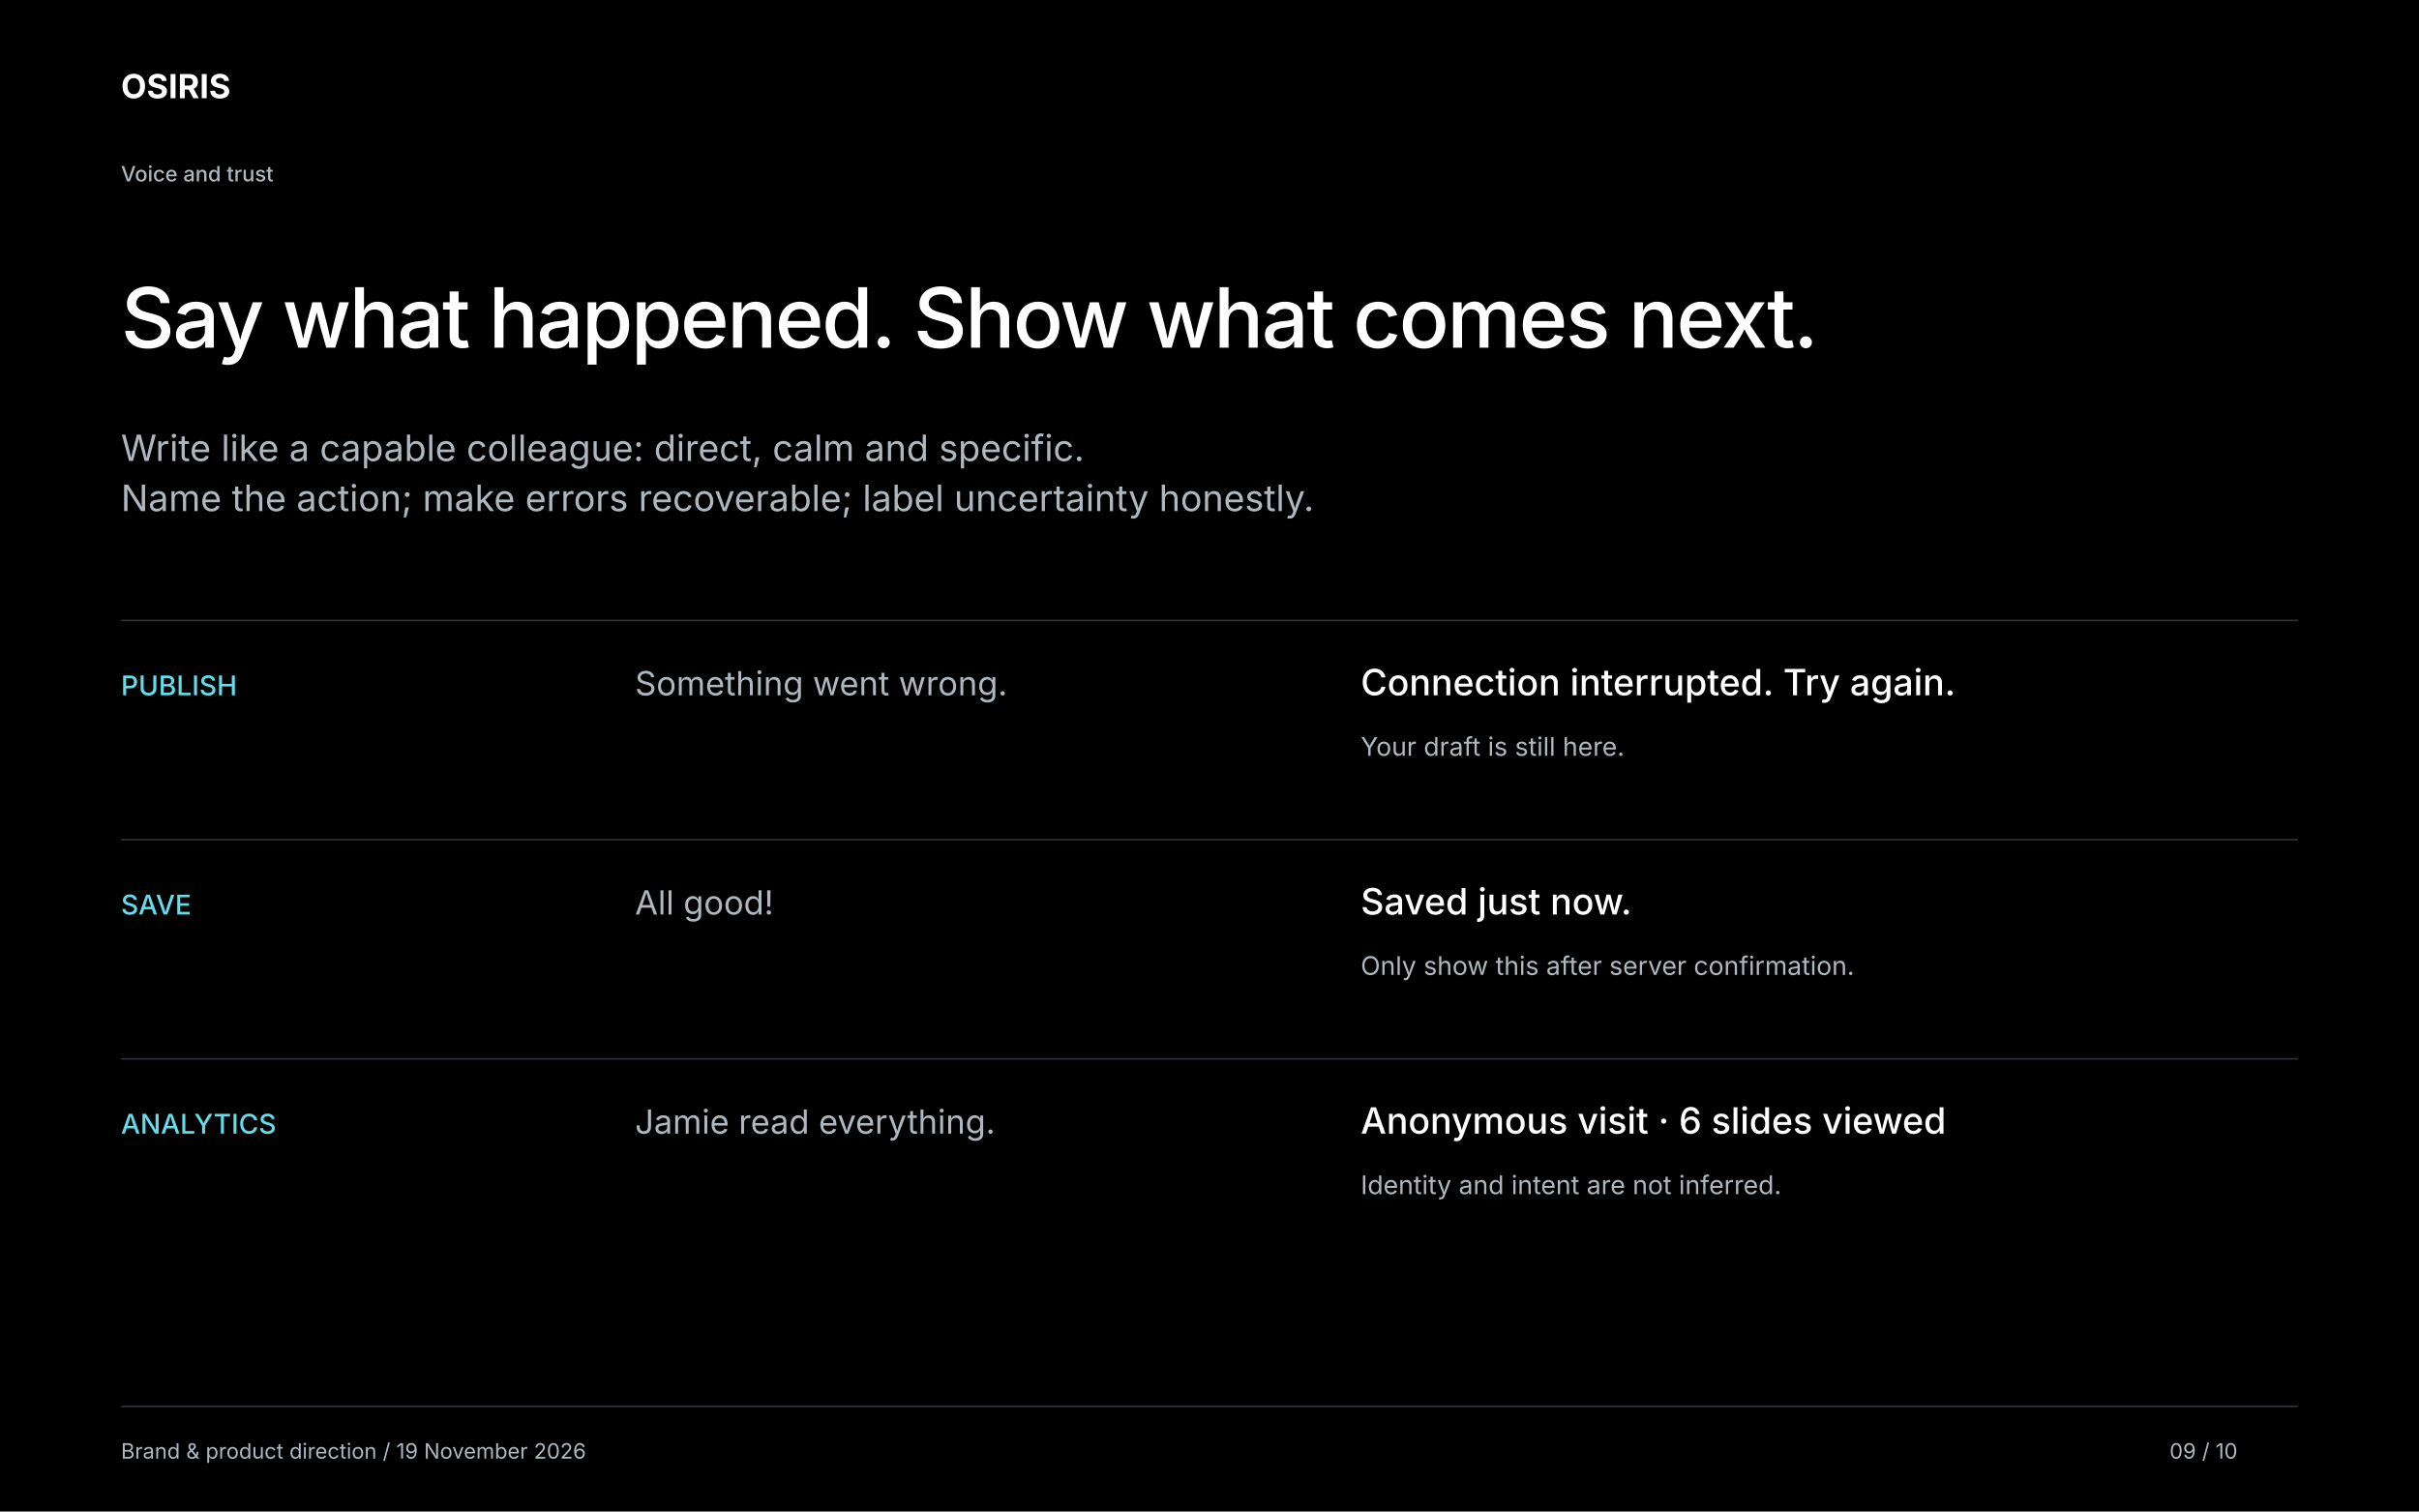
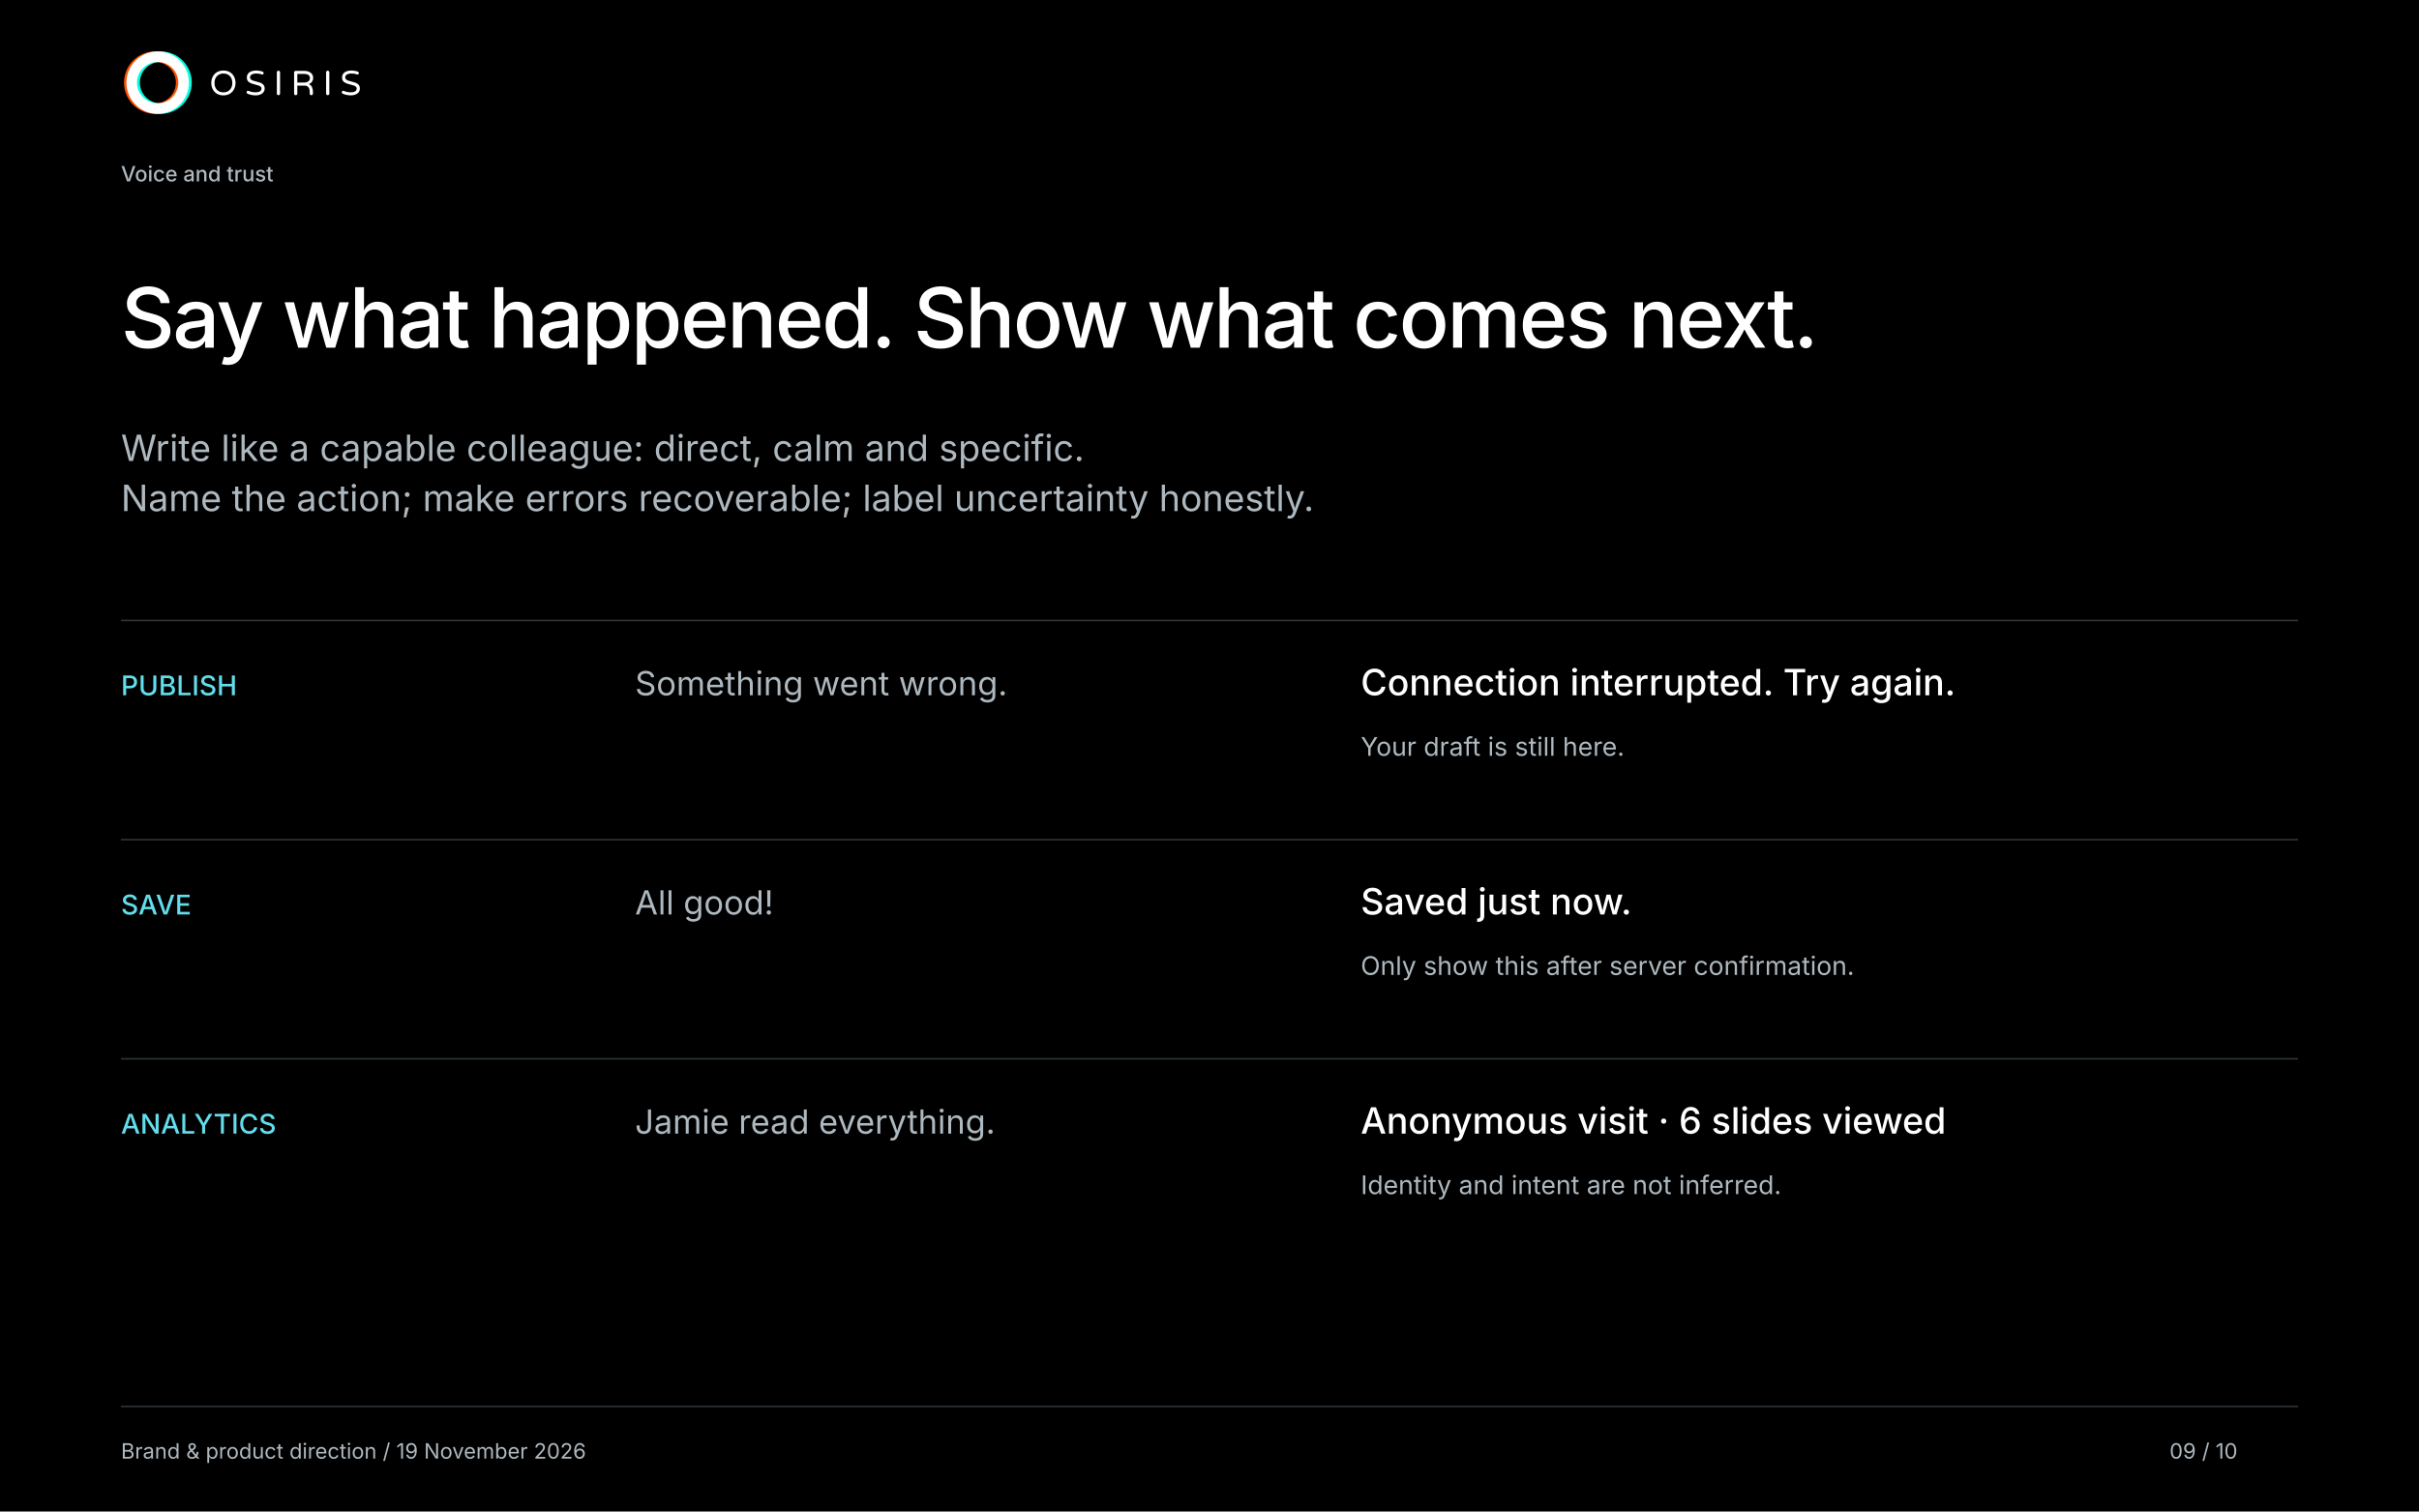
<svg xmlns="http://www.w3.org/2000/svg" width="1600" height="1000" viewBox="0 0 1600 1000">
  <rect x="0" y="0" width="1600" height="1000" rx="0" fill="#000000" stroke="none" />
-   <text x="80" y="65" fill="#FFFFFF" font-family="Inter,Arial,sans-serif" font-size="22" font-weight="650" letter-spacing="0">OSIRIS</text>
+   <rect x="72" y="25" width="180" height="58" rx="4" fill="#000000" stroke="none" />
+   <svg x="82" y="34" width="160" height="41.352" viewBox="0 0 1095 283">
+     <path d="M165.5 0C243.648 0 307 63.352 307 141.5C307 219.648 243.648 283 165.5 283C87.352 283 24 219.648 24 141.5C24 63.352 87.352 0 165.5 0ZM165.5 48C113.861 48 72 89.861 72 141.5C72 193.139 113.861 235 165.5 235C217.139 235 259 193.139 259 141.5C259 89.861 217.139 48 165.5 48Z" fill="#00FFE1" />
+     <path d="M141.5 0C219.648 0 283 63.352 283 141.5C283 219.648 219.648 283 141.5 283C63.352 283 0 219.648 0 141.5C0 63.352 63.352 0 141.5 0ZM141.5 48C89.861 48 48 89.861 48 141.5C48 193.139 89.861 235 141.5 235C193.139 235 235 193.139 235 141.5C235 89.861 193.139 48 141.5 48Z" fill="#FF5100" />
+     <path d="M450.016 199.12C439.35 199.12 429.75 196.72 421.216 191.92C413.003 187.12 406.656 180.507 402.176 172.08C397.696 163.547 395.35 153.787 395.136 142.8C395.243 137.467 395.83 132.347 396.896 127.44C398.07 122.533 399.83 118 402.176 113.84C406.55 105.307 412.896 98.64 421.216 93.84C429.536 89.04 439.136 86.64 450.016 86.64C461.11 86.64 470.763 89.04 478.976 93.84C487.19 98.533 493.536 105.147 498.016 113.68C502.496 122.213 504.843 131.92 505.056 142.8C504.843 153.787 502.496 163.44 498.016 171.76C493.536 180.293 487.136 187.013 478.816 191.92C470.603 196.72 461.003 199.12 450.016 199.12ZM450.016 185.52C458.443 185.52 465.643 183.653 471.616 179.92C477.59 176.187 482.23 171.173 485.536 164.88C488.843 158.48 490.496 151.12 490.496 142.8C490.496 134.587 488.896 127.28 485.696 120.88C482.39 114.267 477.643 109.2 471.456 105.68C465.376 102.053 458.23 100.24 450.016 100.24C441.483 100.24 434.336 102.107 428.576 105.84C422.603 109.467 417.963 114.48 414.656 120.88C411.35 127.28 409.696 134.587 409.696 142.8C409.696 151.12 411.296 158.427 414.496 164.72C417.803 171.333 422.496 176.453 428.576 180.08C434.763 183.707 441.91 185.52 450.016 185.52ZM596.731 199.12C583.505 199.12 571.078 196.613 559.451 191.6C558.278 191.067 557.211 190.213 556.251 189.04C555.398 187.76 554.971 186.427 554.971 185.04C554.971 183.12 555.558 181.52 556.731 180.24C558.011 178.96 559.611 178.32 561.531 178.32C562.705 178.32 563.665 178.533 564.411 178.96C569.211 180.987 574.171 182.587 579.291 183.76C584.411 184.827 589.745 185.36 595.291 185.36C613.425 185.36 622.491 179.387 622.491 167.44C622.491 164.24 621.318 161.733 618.971 159.92C616.731 157.787 613.851 156.133 610.331 154.96C606.918 153.787 602.065 152.347 595.771 150.64C591.505 149.467 587.665 148.4 584.251 147.44C580.838 146.373 577.851 145.307 575.291 144.24C562.491 139.333 556.091 130.853 556.091 118.8C556.091 115.813 556.465 112.933 557.211 110.16C557.958 107.387 559.131 104.773 560.731 102.32C564.038 97.307 568.838 93.467 575.131 90.8C581.425 88.027 588.625 86.64 596.731 86.64C602.385 86.64 607.825 87.067 613.051 87.92C618.278 88.667 623.185 89.947 627.771 91.76C630.758 92.933 632.251 95.067 632.251 98.16C632.251 99.76 631.665 101.307 630.491 102.8C629.318 104.187 627.771 104.88 625.851 104.88C625.105 104.88 624.305 104.667 623.451 104.24C619.398 102.747 615.238 101.68 610.971 101.04C606.811 100.4 602.545 100.08 598.171 100.08C590.065 100.08 583.398 101.627 578.171 104.72C573.051 107.813 570.491 112.133 570.491 117.68C570.491 121.413 571.771 124.4 574.331 126.64C576.785 128.987 579.825 130.8 583.451 132.08C587.078 133.36 592.038 134.747 598.331 136.24C606.758 138.373 613.425 140.347 618.331 142.16C623.451 144.187 627.825 147.28 631.451 151.44C635.078 155.6 636.891 161.253 636.891 168.4C636.891 174.267 635.185 179.547 631.771 184.24C628.358 189.04 623.558 192.72 617.371 195.28C611.291 197.84 604.411 199.12 596.731 199.12ZM699.221 198.32C697.195 198.32 695.488 197.627 694.101 196.24C692.715 194.747 692.021 193.04 692.021 191.12V94.64C692.021 92.72 692.715 91.013 694.101 89.52C695.488 88.027 697.195 87.28 699.221 87.28C701.141 87.28 702.848 88.027 704.341 89.52C705.835 91.013 706.581 92.72 706.581 94.64V191.12C706.581 193.147 705.835 194.853 704.341 196.24C702.848 197.627 701.141 198.32 699.221 198.32ZM777.352 198.32C775.326 198.32 773.619 197.627 772.232 196.24C770.846 194.747 770.152 193.04 770.152 191.12V95.44C770.152 93.52 770.846 91.813 772.232 90.32C773.619 88.827 775.326 88.08 777.352 88.08H813.672C827.859 88.08 838.526 91.067 845.672 97.04C852.819 102.907 856.392 110.587 856.392 120.08C856.392 126.267 854.686 131.92 851.272 137.04C847.859 142.16 842.846 145.893 836.232 148.24C841.246 149.627 845.139 152.293 847.913 156.24C850.686 160.08 852.606 164.507 853.672 169.52C854.846 174.427 855.432 179.227 855.432 183.92V191.12C855.432 193.04 854.686 194.747 853.193 196.24C851.806 197.627 850.152 198.32 848.232 198.32C846.099 198.32 844.339 197.68 842.952 196.4C841.566 195.013 840.872 193.253 840.872 191.12V186.48C840.872 181.253 840.392 176.4 839.432 171.92C838.579 167.547 836.392 163.653 832.872 160.24C829.459 156.72 824.126 154.96 816.872 154.96H784.712V191.12C784.712 193.147 783.966 194.853 782.472 196.24C780.979 197.627 779.272 198.32 777.352 198.32ZM784.712 141.2H812.712C821.886 141.2 829.033 139.44 834.152 135.92C839.272 132.293 841.832 127.333 841.832 121.04C841.832 114.747 839.592 110 835.112 106.8C830.632 103.493 822.899 101.84 811.912 101.84H786.473C785.299 101.84 784.712 102.48 784.712 103.76V141.2ZM922.203 198.32C920.176 198.32 918.469 197.627 917.083 196.24C915.696 194.747 915.003 193.04 915.003 191.12V94.64C915.003 92.72 915.696 91.013 917.083 89.52C918.469 88.027 920.176 87.28 922.203 87.28C924.122 87.28 925.829 88.027 927.323 89.52C928.816 91.013 929.562 92.72 929.562 94.64V191.12C929.562 193.147 928.816 194.853 927.323 196.24C925.829 197.627 924.122 198.32 922.203 198.32ZM1027.69 199.12C1014.47 199.12 1002.04 196.613 990.414 191.6C989.24 191.067 988.174 190.213 987.214 189.04C986.36 187.76 985.934 186.427 985.934 185.04C985.934 183.12 986.52 181.52 987.694 180.24C988.974 178.96 990.574 178.32 992.494 178.32C993.667 178.32 994.627 178.533 995.374 178.96C1000.17 180.987 1005.13 182.587 1010.25 183.76C1015.37 184.827 1020.71 185.36 1026.25 185.36C1044.39 185.36 1053.45 179.387 1053.45 167.44C1053.45 164.24 1052.28 161.733 1049.93 159.92C1047.69 157.787 1044.81 156.133 1041.29 154.96C1037.88 153.787 1033.03 152.347 1026.73 150.64C1022.47 149.467 1018.63 148.4 1015.21 147.44C1011.8 146.373 1008.81 145.307 1006.25 144.24C993.454 139.333 987.054 130.853 987.054 118.8C987.054 115.813 987.427 112.933 988.174 110.16C988.92 107.387 990.094 104.773 991.694 102.32C995 97.307 999.8 93.467 1006.09 90.8C1012.39 88.027 1019.59 86.64 1027.69 86.64C1033.35 86.64 1038.79 87.067 1044.01 87.92C1049.24 88.667 1054.15 89.947 1058.73 91.76C1061.72 92.933 1063.21 95.067 1063.21 98.16C1063.21 99.76 1062.63 101.307 1061.45 102.8C1060.28 104.187 1058.73 104.88 1056.81 104.88C1056.07 104.88 1055.27 104.667 1054.41 104.24C1050.36 102.747 1046.2 101.68 1041.93 101.04C1037.77 100.4 1033.51 100.08 1029.13 100.08C1021.03 100.08 1014.36 101.627 1009.13 104.72C1004.01 107.813 1001.45 112.133 1001.45 117.68C1001.45 121.413 1002.73 124.4 1005.29 126.64C1007.75 128.987 1010.79 130.8 1014.41 132.08C1018.04 133.36 1023 134.747 1029.29 136.24C1037.72 138.373 1044.39 140.347 1049.29 142.16C1054.41 144.187 1058.79 147.28 1062.41 151.44C1066.04 155.6 1067.85 161.253 1067.85 168.4C1067.85 174.267 1066.15 179.547 1062.73 184.24C1059.32 189.04 1054.52 192.72 1048.33 195.28C1042.25 197.84 1035.37 199.12 1027.69 199.12Z" fill="white" />
+     <path d="M152.5 0C230.648 0 294 63.352 294 141.5C294 219.648 230.648 283 152.5 283C74.352 283 11 219.648 11 141.5C11 63.352 74.352 0 152.5 0ZM152.5 48C100.861 48 59 89.861 59 141.5C59 193.139 100.861 235 152.5 235C204.139 235 246 193.139 246 141.5C246 89.861 204.139 48 152.5 48Z" fill="white" />
+   </svg>
  <text x="80" y="120" fill="#AEB8BF" font-family="Inter,Arial,sans-serif" font-size="14" font-weight="500" letter-spacing="0">Voice and trust</text>
  <rect x="80" y="930" width="1440" height="1" rx="0" fill="#30363B" stroke="none" />
  <text x="80" y="965" fill="#AEB8BF" font-family="Inter,Arial,sans-serif" font-size="14" font-weight="400" letter-spacing="0">Brand &amp; product direction / 19 November 2026</text>
  <text x="1435" y="965" fill="#AEB8BF" font-family="Inter,Arial,sans-serif" font-size="14" font-weight="400" letter-spacing="0">09 / 10</text>
  <text x="80" y="230" fill="#FFFFFF" font-family="Inter,Arial,sans-serif" font-size="55" font-weight="550" letter-spacing="-1.375">Say what happened. Show what comes next.</text>
  <text x="80" y="305.0" fill="#AEB8BF" font-family="Inter,Arial,sans-serif" font-size="24" font-weight="400" letter-spacing="0">Write like a capable colleague: direct, calm and specific.</text>
  <text x="80" y="338.12" fill="#AEB8BF" font-family="Inter,Arial,sans-serif" font-size="24" font-weight="400" letter-spacing="0">Name the action; make errors recoverable; label uncertainty honestly.</text>
  <rect x="80" y="410" width="1440" height="1" rx="0" fill="#30363B" stroke="none" />
  <text x="80" y="460" fill="#62DDEB" font-family="Inter,Arial,sans-serif" font-size="18" font-weight="550" letter-spacing="0">PUBLISH</text>
  <text x="420" y="460" fill="#AEB8BF" font-family="Inter,Arial,sans-serif" font-size="22" font-weight="400" letter-spacing="0">Something went wrong.</text>
  <text x="900" y="460" fill="#FFFFFF" font-family="Inter,Arial,sans-serif" font-size="24" font-weight="550" letter-spacing="0">Connection interrupted. Try again.</text>
  <text x="900" y="500" fill="#AEB8BF" font-family="Inter,Arial,sans-serif" font-size="17" font-weight="400" letter-spacing="0">Your draft is still here.</text>
  <rect x="80" y="555" width="1440" height="1" rx="0" fill="#30363B" stroke="none" />
  <text x="80" y="605" fill="#62DDEB" font-family="Inter,Arial,sans-serif" font-size="18" font-weight="550" letter-spacing="0">SAVE</text>
  <text x="420" y="605" fill="#AEB8BF" font-family="Inter,Arial,sans-serif" font-size="22" font-weight="400" letter-spacing="0">All good!</text>
  <text x="900" y="605" fill="#FFFFFF" font-family="Inter,Arial,sans-serif" font-size="24" font-weight="550" letter-spacing="0">Saved just now.</text>
  <text x="900" y="645" fill="#AEB8BF" font-family="Inter,Arial,sans-serif" font-size="17" font-weight="400" letter-spacing="0">Only show this after server confirmation.</text>
  <rect x="80" y="700" width="1440" height="1" rx="0" fill="#30363B" stroke="none" />
  <text x="80" y="750" fill="#62DDEB" font-family="Inter,Arial,sans-serif" font-size="18" font-weight="550" letter-spacing="0">ANALYTICS</text>
  <text x="420" y="750" fill="#AEB8BF" font-family="Inter,Arial,sans-serif" font-size="22" font-weight="400" letter-spacing="0">Jamie read everything.</text>
  <text x="900" y="750" fill="#FFFFFF" font-family="Inter,Arial,sans-serif" font-size="24" font-weight="550" letter-spacing="0">Anonymous visit · 6 slides viewed</text>
  <text x="900" y="790" fill="#AEB8BF" font-family="Inter,Arial,sans-serif" font-size="17" font-weight="400" letter-spacing="0">Identity and intent are not inferred.</text>
</svg>
